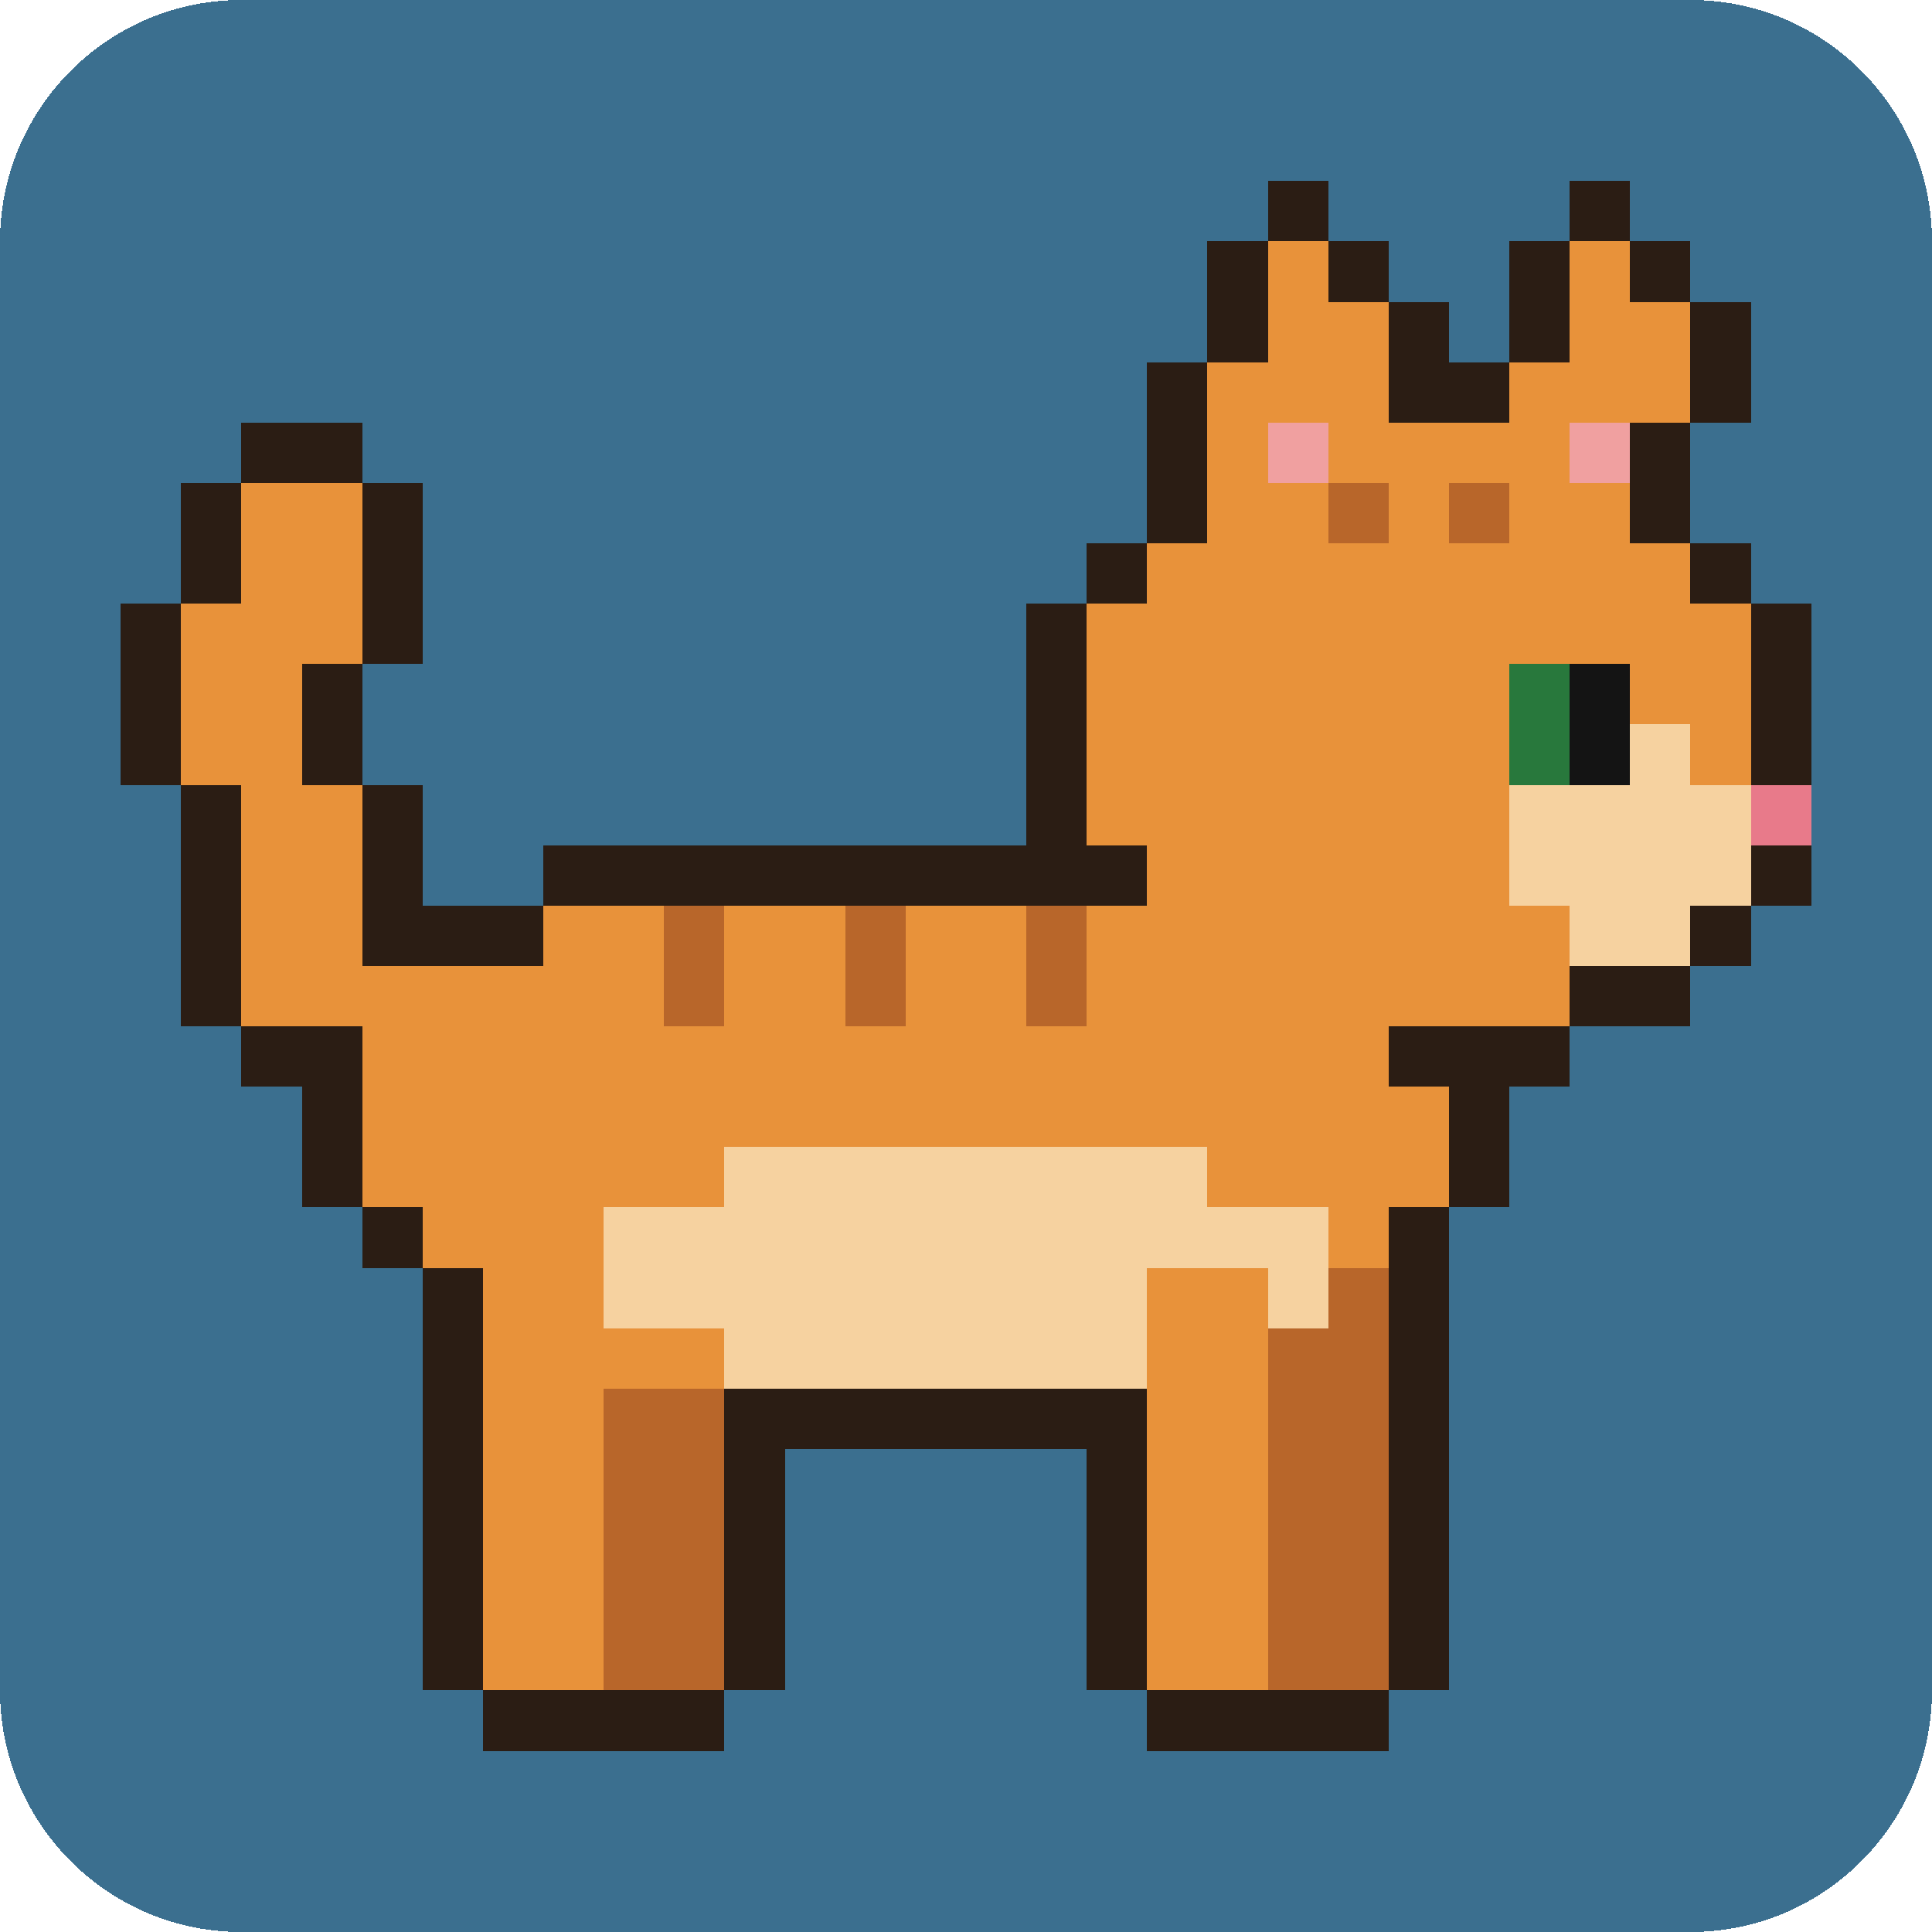
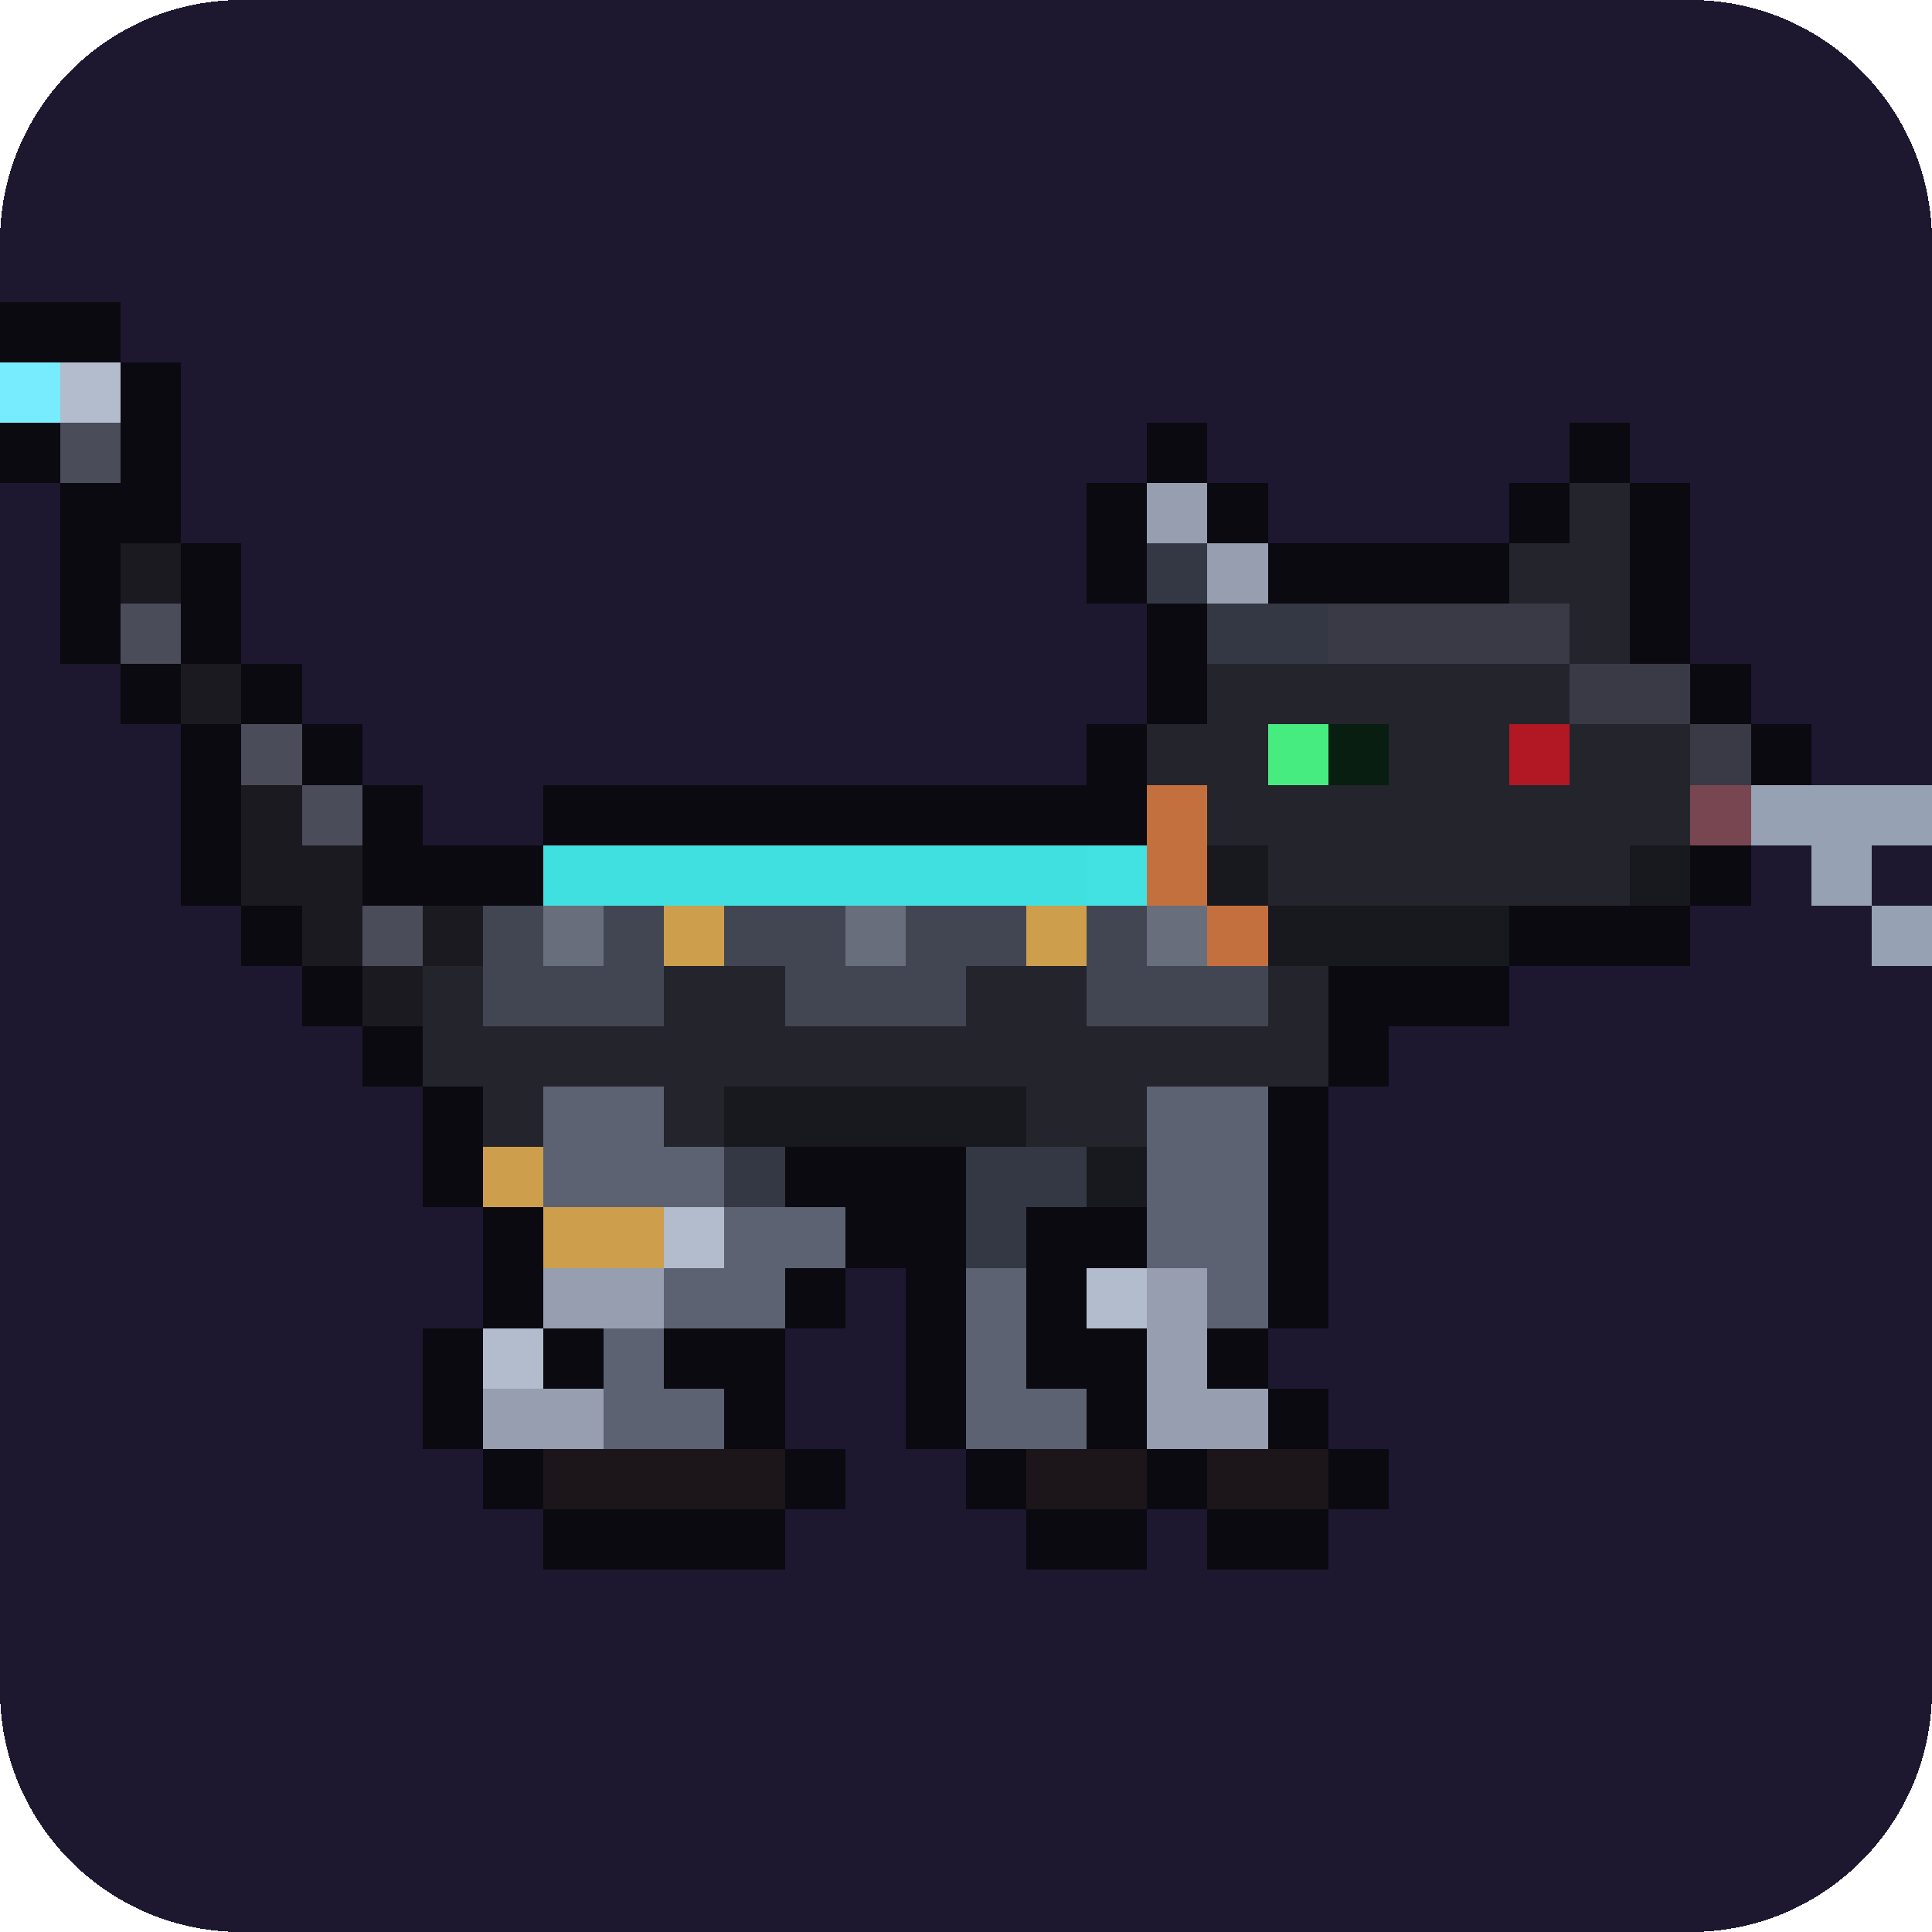
<svg xmlns="http://www.w3.org/2000/svg" width="128" height="128" viewBox="0 0 128 128" shape-rendering="crispEdges">
-   <rect width="128" height="128" rx="16" fill="#3b6f8f" />
-   <rect x="84" y="12" width="4" height="4" fill="#2b1d14" />
-   <rect x="104" y="12" width="4" height="4" fill="#2b1d14" />
-   <rect x="80" y="16" width="4" height="4" fill="#2b1d14" />
-   <rect x="84" y="16" width="4" height="4" fill="#e8923a" />
-   <rect x="88" y="16" width="4" height="4" fill="#2b1d14" />
-   <rect x="100" y="16" width="4" height="4" fill="#2b1d14" />
-   <rect x="104" y="16" width="4" height="4" fill="#e8923a" />
-   <rect x="108" y="16" width="4" height="4" fill="#2b1d14" />
-   <rect x="80" y="20" width="4" height="4" fill="#2b1d14" />
-   <rect x="84" y="20" width="8" height="4" fill="#e8923a" />
-   <rect x="92" y="20" width="4" height="4" fill="#2b1d14" />
-   <rect x="100" y="20" width="4" height="4" fill="#2b1d14" />
-   <rect x="104" y="20" width="8" height="4" fill="#e8923a" />
-   <rect x="112" y="20" width="4" height="4" fill="#2b1d14" />
-   <rect x="76" y="24" width="4" height="4" fill="#2b1d14" />
-   <rect x="80" y="24" width="12" height="4" fill="#e8923a" />
-   <rect x="92" y="24" width="8" height="4" fill="#2b1d14" />
-   <rect x="100" y="24" width="12" height="4" fill="#e8923a" />
-   <rect x="112" y="24" width="4" height="4" fill="#2b1d14" />
-   <rect x="16" y="28" width="8" height="4" fill="#2b1d14" />
-   <rect x="76" y="28" width="4" height="4" fill="#2b1d14" />
-   <rect x="80" y="28" width="4" height="4" fill="#e8923a" />
-   <rect x="84" y="28" width="4" height="4" fill="#f0a0a0" />
-   <rect x="88" y="28" width="16" height="4" fill="#e8923a" />
-   <rect x="104" y="28" width="4" height="4" fill="#f0a0a0" />
-   <rect x="108" y="28" width="4" height="4" fill="#2b1d14" />
-   <rect x="12" y="32" width="4" height="4" fill="#2b1d14" />
-   <rect x="16" y="32" width="8" height="4" fill="#e8923a" />
-   <rect x="24" y="32" width="4" height="4" fill="#2b1d14" />
-   <rect x="76" y="32" width="4" height="4" fill="#2b1d14" />
-   <rect x="80" y="32" width="8" height="4" fill="#e8923a" />
-   <rect x="88" y="32" width="4" height="4" fill="#b8662a" />
-   <rect x="92" y="32" width="4" height="4" fill="#e8923a" />
-   <rect x="96" y="32" width="4" height="4" fill="#b8662a" />
-   <rect x="100" y="32" width="8" height="4" fill="#e8923a" />
-   <rect x="108" y="32" width="4" height="4" fill="#2b1d14" />
-   <rect x="12" y="36" width="4" height="4" fill="#2b1d14" />
-   <rect x="16" y="36" width="8" height="4" fill="#e8923a" />
-   <rect x="24" y="36" width="4" height="4" fill="#2b1d14" />
-   <rect x="72" y="36" width="4" height="4" fill="#2b1d14" />
-   <rect x="76" y="36" width="36" height="4" fill="#e8923a" />
-   <rect x="112" y="36" width="4" height="4" fill="#2b1d14" />
-   <rect x="8" y="40" width="4" height="4" fill="#2b1d14" />
-   <rect x="12" y="40" width="12" height="4" fill="#e8923a" />
-   <rect x="24" y="40" width="4" height="4" fill="#2b1d14" />
-   <rect x="68" y="40" width="4" height="4" fill="#2b1d14" />
-   <rect x="72" y="40" width="44" height="4" fill="#e8923a" />
-   <rect x="116" y="40" width="4" height="4" fill="#2b1d14" />
-   <rect x="8" y="44" width="4" height="4" fill="#2b1d14" />
-   <rect x="12" y="44" width="8" height="4" fill="#e8923a" />
-   <rect x="20" y="44" width="4" height="4" fill="#2b1d14" />
-   <rect x="68" y="44" width="4" height="4" fill="#2b1d14" />
-   <rect x="72" y="44" width="28" height="4" fill="#e8923a" />
-   <rect x="100" y="44" width="4" height="4" fill="#28783c" />
-   <rect x="104" y="44" width="4" height="4" fill="#141414" />
-   <rect x="108" y="44" width="8" height="4" fill="#e8923a" />
-   <rect x="116" y="44" width="4" height="4" fill="#2b1d14" />
-   <rect x="8" y="48" width="4" height="4" fill="#2b1d14" />
-   <rect x="12" y="48" width="8" height="4" fill="#e8923a" />
-   <rect x="20" y="48" width="4" height="4" fill="#2b1d14" />
-   <rect x="68" y="48" width="4" height="4" fill="#2b1d14" />
-   <rect x="72" y="48" width="28" height="4" fill="#e8923a" />
-   <rect x="100" y="48" width="4" height="4" fill="#28783c" />
-   <rect x="104" y="48" width="4" height="4" fill="#141414" />
-   <rect x="108" y="48" width="4" height="4" fill="#f6d2a0" />
-   <rect x="112" y="48" width="4" height="4" fill="#e8923a" />
-   <rect x="116" y="48" width="4" height="4" fill="#2b1d14" />
-   <rect x="12" y="52" width="4" height="4" fill="#2b1d14" />
-   <rect x="16" y="52" width="8" height="4" fill="#e8923a" />
-   <rect x="24" y="52" width="4" height="4" fill="#2b1d14" />
-   <rect x="68" y="52" width="4" height="4" fill="#2b1d14" />
-   <rect x="72" y="52" width="28" height="4" fill="#e8923a" />
-   <rect x="100" y="52" width="16" height="4" fill="#f6d2a0" />
-   <rect x="116" y="52" width="4" height="4" fill="#e87a8a" />
-   <rect x="12" y="56" width="4" height="4" fill="#2b1d14" />
-   <rect x="16" y="56" width="8" height="4" fill="#e8923a" />
-   <rect x="24" y="56" width="4" height="4" fill="#2b1d14" />
-   <rect x="36" y="56" width="40" height="4" fill="#2b1d14" />
-   <rect x="76" y="56" width="24" height="4" fill="#e8923a" />
-   <rect x="100" y="56" width="16" height="4" fill="#f6d2a0" />
-   <rect x="116" y="56" width="4" height="4" fill="#2b1d14" />
-   <rect x="12" y="60" width="4" height="4" fill="#2b1d14" />
-   <rect x="16" y="60" width="8" height="4" fill="#e8923a" />
-   <rect x="24" y="60" width="12" height="4" fill="#2b1d14" />
-   <rect x="36" y="60" width="8" height="4" fill="#e8923a" />
-   <rect x="44" y="60" width="4" height="4" fill="#b8662a" />
-   <rect x="48" y="60" width="8" height="4" fill="#e8923a" />
-   <rect x="56" y="60" width="4" height="4" fill="#b8662a" />
-   <rect x="60" y="60" width="8" height="4" fill="#e8923a" />
-   <rect x="68" y="60" width="4" height="4" fill="#b8662a" />
-   <rect x="72" y="60" width="32" height="4" fill="#e8923a" />
-   <rect x="104" y="60" width="8" height="4" fill="#f6d2a0" />
-   <rect x="112" y="60" width="4" height="4" fill="#2b1d14" />
-   <rect x="12" y="64" width="4" height="4" fill="#2b1d14" />
-   <rect x="16" y="64" width="28" height="4" fill="#e8923a" />
-   <rect x="44" y="64" width="4" height="4" fill="#b8662a" />
-   <rect x="48" y="64" width="8" height="4" fill="#e8923a" />
-   <rect x="56" y="64" width="4" height="4" fill="#b8662a" />
-   <rect x="60" y="64" width="8" height="4" fill="#e8923a" />
-   <rect x="68" y="64" width="4" height="4" fill="#b8662a" />
-   <rect x="72" y="64" width="32" height="4" fill="#e8923a" />
-   <rect x="104" y="64" width="8" height="4" fill="#2b1d14" />
-   <rect x="16" y="68" width="8" height="4" fill="#2b1d14" />
-   <rect x="24" y="68" width="68" height="4" fill="#e8923a" />
-   <rect x="92" y="68" width="12" height="4" fill="#2b1d14" />
-   <rect x="20" y="72" width="4" height="4" fill="#2b1d14" />
-   <rect x="24" y="72" width="72" height="4" fill="#e8923a" />
-   <rect x="96" y="72" width="4" height="4" fill="#2b1d14" />
-   <rect x="20" y="76" width="4" height="4" fill="#2b1d14" />
-   <rect x="24" y="76" width="24" height="4" fill="#e8923a" />
-   <rect x="48" y="76" width="32" height="4" fill="#f6d2a0" />
-   <rect x="80" y="76" width="16" height="4" fill="#e8923a" />
-   <rect x="96" y="76" width="4" height="4" fill="#2b1d14" />
-   <rect x="24" y="80" width="4" height="4" fill="#2b1d14" />
-   <rect x="28" y="80" width="12" height="4" fill="#e8923a" />
-   <rect x="40" y="80" width="48" height="4" fill="#f6d2a0" />
-   <rect x="88" y="80" width="4" height="4" fill="#e8923a" />
-   <rect x="92" y="80" width="4" height="4" fill="#2b1d14" />
-   <rect x="28" y="84" width="4" height="4" fill="#2b1d14" />
-   <rect x="32" y="84" width="8" height="4" fill="#e8923a" />
-   <rect x="40" y="84" width="36" height="4" fill="#f6d2a0" />
-   <rect x="76" y="84" width="8" height="4" fill="#e8923a" />
-   <rect x="84" y="84" width="4" height="4" fill="#f6d2a0" />
-   <rect x="88" y="84" width="4" height="4" fill="#b8662a" />
-   <rect x="92" y="84" width="4" height="4" fill="#2b1d14" />
-   <rect x="28" y="88" width="4" height="4" fill="#2b1d14" />
-   <rect x="32" y="88" width="16" height="4" fill="#e8923a" />
-   <rect x="48" y="88" width="28" height="4" fill="#f6d2a0" />
-   <rect x="76" y="88" width="8" height="4" fill="#e8923a" />
-   <rect x="84" y="88" width="8" height="4" fill="#b8662a" />
-   <rect x="92" y="88" width="4" height="4" fill="#2b1d14" />
-   <rect x="28" y="92" width="4" height="4" fill="#2b1d14" />
-   <rect x="32" y="92" width="8" height="4" fill="#e8923a" />
-   <rect x="40" y="92" width="8" height="4" fill="#b8662a" />
-   <rect x="48" y="92" width="28" height="4" fill="#2b1d14" />
-   <rect x="76" y="92" width="8" height="4" fill="#e8923a" />
-   <rect x="84" y="92" width="8" height="4" fill="#b8662a" />
-   <rect x="92" y="92" width="4" height="4" fill="#2b1d14" />
-   <rect x="28" y="96" width="4" height="4" fill="#2b1d14" />
-   <rect x="32" y="96" width="8" height="4" fill="#e8923a" />
-   <rect x="40" y="96" width="8" height="4" fill="#b8662a" />
-   <rect x="48" y="96" width="4" height="4" fill="#2b1d14" />
-   <rect x="72" y="96" width="4" height="4" fill="#2b1d14" />
-   <rect x="76" y="96" width="8" height="4" fill="#e8923a" />
-   <rect x="84" y="96" width="8" height="4" fill="#b8662a" />
-   <rect x="92" y="96" width="4" height="4" fill="#2b1d14" />
-   <rect x="28" y="100" width="4" height="4" fill="#2b1d14" />
-   <rect x="32" y="100" width="8" height="4" fill="#e8923a" />
-   <rect x="40" y="100" width="8" height="4" fill="#b8662a" />
-   <rect x="48" y="100" width="4" height="4" fill="#2b1d14" />
-   <rect x="72" y="100" width="4" height="4" fill="#2b1d14" />
-   <rect x="76" y="100" width="8" height="4" fill="#e8923a" />
-   <rect x="84" y="100" width="8" height="4" fill="#b8662a" />
-   <rect x="92" y="100" width="4" height="4" fill="#2b1d14" />
-   <rect x="28" y="104" width="4" height="4" fill="#2b1d14" />
-   <rect x="32" y="104" width="8" height="4" fill="#e8923a" />
-   <rect x="40" y="104" width="8" height="4" fill="#b8662a" />
-   <rect x="48" y="104" width="4" height="4" fill="#2b1d14" />
-   <rect x="72" y="104" width="4" height="4" fill="#2b1d14" />
-   <rect x="76" y="104" width="8" height="4" fill="#e8923a" />
-   <rect x="84" y="104" width="8" height="4" fill="#b8662a" />
-   <rect x="92" y="104" width="4" height="4" fill="#2b1d14" />
-   <rect x="28" y="108" width="4" height="4" fill="#2b1d14" />
-   <rect x="32" y="108" width="8" height="4" fill="#e8923a" />
-   <rect x="40" y="108" width="8" height="4" fill="#b8662a" />
-   <rect x="48" y="108" width="4" height="4" fill="#2b1d14" />
-   <rect x="72" y="108" width="4" height="4" fill="#2b1d14" />
-   <rect x="76" y="108" width="8" height="4" fill="#e8923a" />
-   <rect x="84" y="108" width="8" height="4" fill="#b8662a" />
-   <rect x="92" y="108" width="4" height="4" fill="#2b1d14" />
-   <rect x="32" y="112" width="16" height="4" fill="#2b1d14" />
-   <rect x="76" y="112" width="16" height="4" fill="#2b1d14" />
+   <rect width="128" height="128" rx="16" fill="#1d1830" />
+   <rect x="0" y="20" width="8" height="4" fill="#0a0a10" />
+   <rect x="0" y="24" width="4" height="4" fill="#78ecff" />
+   <rect x="4" y="24" width="4" height="4" fill="#b2bccc" />
+   <rect x="8" y="24" width="4" height="4" fill="#0a0a10" />
+   <rect x="0" y="28" width="4" height="4" fill="#0a0a10" />
+   <rect x="4" y="28" width="4" height="4" fill="#4a4c5a" />
+   <rect x="8" y="28" width="4" height="4" fill="#0a0a10" />
+   <rect x="76" y="28" width="4" height="4" fill="#0a0a10" />
+   <rect x="104" y="28" width="4" height="4" fill="#0a0a10" />
+   <rect x="4" y="32" width="8" height="4" fill="#0a0a10" />
+   <rect x="72" y="32" width="4" height="4" fill="#0a0a10" />
+   <rect x="76" y="32" width="4" height="4" fill="#969eb0" />
+   <rect x="80" y="32" width="4" height="4" fill="#0a0a10" />
+   <rect x="100" y="32" width="4" height="4" fill="#0a0a10" />
+   <rect x="104" y="32" width="4" height="4" fill="#24242c" />
+   <rect x="108" y="32" width="4" height="4" fill="#0a0a10" />
+   <rect x="4" y="36" width="4" height="4" fill="#0a0a10" />
+   <rect x="8" y="36" width="4" height="4" fill="#1a1a20" />
+   <rect x="12" y="36" width="4" height="4" fill="#0a0a10" />
+   <rect x="72" y="36" width="4" height="4" fill="#0a0a10" />
+   <rect x="76" y="36" width="4" height="4" fill="#343844" />
+   <rect x="80" y="36" width="4" height="4" fill="#969eb0" />
+   <rect x="84" y="36" width="16" height="4" fill="#0a0a10" />
+   <rect x="100" y="36" width="8" height="4" fill="#24242c" />
+   <rect x="108" y="36" width="4" height="4" fill="#0a0a10" />
+   <rect x="4" y="40" width="4" height="4" fill="#0a0a10" />
+   <rect x="8" y="40" width="4" height="4" fill="#4a4c5a" />
+   <rect x="12" y="40" width="4" height="4" fill="#0a0a10" />
+   <rect x="76" y="40" width="4" height="4" fill="#0a0a10" />
+   <rect x="80" y="40" width="8" height="4" fill="#343844" />
+   <rect x="88" y="40" width="16" height="4" fill="#3a3a46" />
+   <rect x="104" y="40" width="4" height="4" fill="#24242c" />
+   <rect x="108" y="40" width="4" height="4" fill="#0a0a10" />
+   <rect x="8" y="44" width="4" height="4" fill="#0a0a10" />
+   <rect x="12" y="44" width="4" height="4" fill="#1a1a20" />
+   <rect x="16" y="44" width="4" height="4" fill="#0a0a10" />
+   <rect x="76" y="44" width="4" height="4" fill="#0a0a10" />
+   <rect x="80" y="44" width="24" height="4" fill="#24242c" />
+   <rect x="104" y="44" width="8" height="4" fill="#3a3a46" />
+   <rect x="112" y="44" width="4" height="4" fill="#0a0a10" />
+   <rect x="12" y="48" width="4" height="4" fill="#0a0a10" />
+   <rect x="16" y="48" width="4" height="4" fill="#4a4c5a" />
+   <rect x="20" y="48" width="4" height="4" fill="#0a0a10" />
+   <rect x="72" y="48" width="4" height="4" fill="#0a0a10" />
+   <rect x="76" y="48" width="8" height="4" fill="#24242c" />
+   <rect x="84" y="48" width="4" height="4" fill="#46ec80" />
+   <rect x="88" y="48" width="4" height="4" fill="#081e10" />
+   <rect x="92" y="48" width="8" height="4" fill="#24242c" />
+   <rect x="100" y="48" width="4" height="4" fill="#b21824" />
+   <rect x="104" y="48" width="8" height="4" fill="#24242c" />
+   <rect x="112" y="48" width="4" height="4" fill="#3a3a46" />
+   <rect x="116" y="48" width="4" height="4" fill="#0a0a10" />
+   <rect x="12" y="52" width="4" height="4" fill="#0a0a10" />
+   <rect x="16" y="52" width="4" height="4" fill="#1a1a20" />
+   <rect x="20" y="52" width="4" height="4" fill="#4a4c5a" />
+   <rect x="24" y="52" width="4" height="4" fill="#0a0a10" />
+   <rect x="36" y="52" width="40" height="4" fill="#0a0a10" />
+   <rect x="76" y="52" width="4" height="4" fill="#c4703e" />
+   <rect x="80" y="52" width="32" height="4" fill="#24242c" />
+   <rect x="112" y="52" width="4" height="4" fill="#784650" />
+   <rect x="116" y="52" width="12" height="4" fill="#96a2b4" />
+   <rect x="12" y="56" width="4" height="4" fill="#0a0a10" />
+   <rect x="16" y="56" width="8" height="4" fill="#1a1a20" />
+   <rect x="24" y="56" width="12" height="4" fill="#0a0a10" />
+   <rect x="36" y="56" width="36" height="4" fill="#40e0e0" />
+   <rect x="72" y="56" width="4" height="4" fill="#42e2e2" />
+   <rect x="76" y="56" width="4" height="4" fill="#c4703e" />
+   <rect x="80" y="56" width="4" height="4" fill="#18181f" />
+   <rect x="84" y="56" width="24" height="4" fill="#24242c" />
+   <rect x="108" y="56" width="4" height="4" fill="#18181f" />
+   <rect x="112" y="56" width="4" height="4" fill="#0a0a10" />
+   <rect x="120" y="56" width="4" height="4" fill="#96a2b4" />
+   <rect x="16" y="60" width="4" height="4" fill="#0a0a10" />
+   <rect x="20" y="60" width="4" height="4" fill="#1a1a20" />
+   <rect x="24" y="60" width="4" height="4" fill="#4a4c5a" />
+   <rect x="28" y="60" width="4" height="4" fill="#1a1a20" />
+   <rect x="32" y="60" width="4" height="4" fill="#424652" />
+   <rect x="36" y="60" width="4" height="4" fill="#686e7c" />
+   <rect x="40" y="60" width="4" height="4" fill="#424652" />
+   <rect x="44" y="60" width="4" height="4" fill="#cd9e4c" />
+   <rect x="48" y="60" width="8" height="4" fill="#424652" />
+   <rect x="56" y="60" width="4" height="4" fill="#686e7c" />
+   <rect x="60" y="60" width="8" height="4" fill="#424652" />
+   <rect x="68" y="60" width="4" height="4" fill="#cd9e4c" />
+   <rect x="72" y="60" width="4" height="4" fill="#424652" />
+   <rect x="76" y="60" width="4" height="4" fill="#686e7c" />
+   <rect x="80" y="60" width="4" height="4" fill="#c4703e" />
+   <rect x="84" y="60" width="16" height="4" fill="#18181f" />
+   <rect x="100" y="60" width="12" height="4" fill="#0a0a10" />
+   <rect x="124" y="60" width="4" height="4" fill="#96a2b4" />
+   <rect x="20" y="64" width="4" height="4" fill="#0a0a10" />
+   <rect x="24" y="64" width="4" height="4" fill="#1a1a20" />
+   <rect x="28" y="64" width="4" height="4" fill="#24242c" />
+   <rect x="32" y="64" width="12" height="4" fill="#424652" />
+   <rect x="44" y="64" width="8" height="4" fill="#24242c" />
+   <rect x="52" y="64" width="12" height="4" fill="#424652" />
+   <rect x="64" y="64" width="8" height="4" fill="#24242c" />
+   <rect x="72" y="64" width="12" height="4" fill="#424652" />
+   <rect x="84" y="64" width="4" height="4" fill="#24242c" />
+   <rect x="88" y="64" width="12" height="4" fill="#0a0a10" />
+   <rect x="24" y="68" width="4" height="4" fill="#0a0a10" />
+   <rect x="28" y="68" width="60" height="4" fill="#24242c" />
+   <rect x="88" y="68" width="4" height="4" fill="#0a0a10" />
+   <rect x="28" y="72" width="4" height="4" fill="#0a0a10" />
+   <rect x="32" y="72" width="4" height="4" fill="#24242c" />
+   <rect x="36" y="72" width="8" height="4" fill="#5c6272" />
+   <rect x="44" y="72" width="4" height="4" fill="#24242c" />
+   <rect x="48" y="72" width="20" height="4" fill="#18181f" />
+   <rect x="68" y="72" width="8" height="4" fill="#24242c" />
+   <rect x="76" y="72" width="8" height="4" fill="#5c6272" />
+   <rect x="84" y="72" width="4" height="4" fill="#0a0a10" />
+   <rect x="28" y="76" width="4" height="4" fill="#0a0a10" />
+   <rect x="32" y="76" width="4" height="4" fill="#cd9e4c" />
+   <rect x="36" y="76" width="12" height="4" fill="#5c6272" />
+   <rect x="48" y="76" width="4" height="4" fill="#343844" />
+   <rect x="52" y="76" width="12" height="4" fill="#0a0a10" />
+   <rect x="64" y="76" width="8" height="4" fill="#343844" />
+   <rect x="72" y="76" width="4" height="4" fill="#18181f" />
+   <rect x="76" y="76" width="8" height="4" fill="#5c6272" />
+   <rect x="84" y="76" width="4" height="4" fill="#0a0a10" />
+   <rect x="32" y="80" width="4" height="4" fill="#0a0a10" />
+   <rect x="36" y="80" width="8" height="4" fill="#cd9e4c" />
+   <rect x="44" y="80" width="4" height="4" fill="#b2bccc" />
+   <rect x="48" y="80" width="8" height="4" fill="#5c6272" />
+   <rect x="56" y="80" width="8" height="4" fill="#0a0a10" />
+   <rect x="64" y="80" width="4" height="4" fill="#343844" />
+   <rect x="68" y="80" width="8" height="4" fill="#0a0a10" />
+   <rect x="76" y="80" width="8" height="4" fill="#5c6272" />
+   <rect x="84" y="80" width="4" height="4" fill="#0a0a10" />
+   <rect x="32" y="84" width="4" height="4" fill="#0a0a10" />
+   <rect x="36" y="84" width="8" height="4" fill="#969eb0" />
+   <rect x="44" y="84" width="8" height="4" fill="#5c6272" />
+   <rect x="52" y="84" width="4" height="4" fill="#0a0a10" />
+   <rect x="60" y="84" width="4" height="4" fill="#0a0a10" />
+   <rect x="64" y="84" width="4" height="4" fill="#5c6272" />
+   <rect x="68" y="84" width="4" height="4" fill="#0a0a10" />
+   <rect x="72" y="84" width="4" height="4" fill="#b2bccc" />
+   <rect x="76" y="84" width="4" height="4" fill="#969eb0" />
+   <rect x="80" y="84" width="4" height="4" fill="#5c6272" />
+   <rect x="84" y="84" width="4" height="4" fill="#0a0a10" />
+   <rect x="28" y="88" width="4" height="4" fill="#0a0a10" />
+   <rect x="32" y="88" width="4" height="4" fill="#b2bccc" />
+   <rect x="36" y="88" width="4" height="4" fill="#0a0a10" />
+   <rect x="40" y="88" width="4" height="4" fill="#5c6272" />
+   <rect x="44" y="88" width="8" height="4" fill="#0a0a10" />
+   <rect x="60" y="88" width="4" height="4" fill="#0a0a10" />
+   <rect x="64" y="88" width="4" height="4" fill="#5c6272" />
+   <rect x="68" y="88" width="8" height="4" fill="#0a0a10" />
+   <rect x="76" y="88" width="4" height="4" fill="#969eb0" />
+   <rect x="80" y="88" width="4" height="4" fill="#0a0a10" />
+   <rect x="28" y="92" width="4" height="4" fill="#0a0a10" />
+   <rect x="32" y="92" width="8" height="4" fill="#969eb0" />
+   <rect x="40" y="92" width="8" height="4" fill="#5c6272" />
+   <rect x="48" y="92" width="4" height="4" fill="#0a0a10" />
+   <rect x="60" y="92" width="4" height="4" fill="#0a0a10" />
+   <rect x="64" y="92" width="8" height="4" fill="#5c6272" />
+   <rect x="72" y="92" width="4" height="4" fill="#0a0a10" />
+   <rect x="76" y="92" width="8" height="4" fill="#969eb0" />
+   <rect x="84" y="92" width="4" height="4" fill="#0a0a10" />
+   <rect x="32" y="96" width="4" height="4" fill="#0a0a10" />
+   <rect x="36" y="96" width="16" height="4" fill="#1c161a" />
+   <rect x="52" y="96" width="4" height="4" fill="#0a0a10" />
+   <rect x="64" y="96" width="4" height="4" fill="#0a0a10" />
+   <rect x="68" y="96" width="8" height="4" fill="#1c161a" />
+   <rect x="76" y="96" width="4" height="4" fill="#0a0a10" />
+   <rect x="80" y="96" width="8" height="4" fill="#1c161a" />
+   <rect x="88" y="96" width="4" height="4" fill="#0a0a10" />
+   <rect x="36" y="100" width="16" height="4" fill="#0a0a10" />
+   <rect x="68" y="100" width="8" height="4" fill="#0a0a10" />
+   <rect x="80" y="100" width="8" height="4" fill="#0a0a10" />
</svg>
